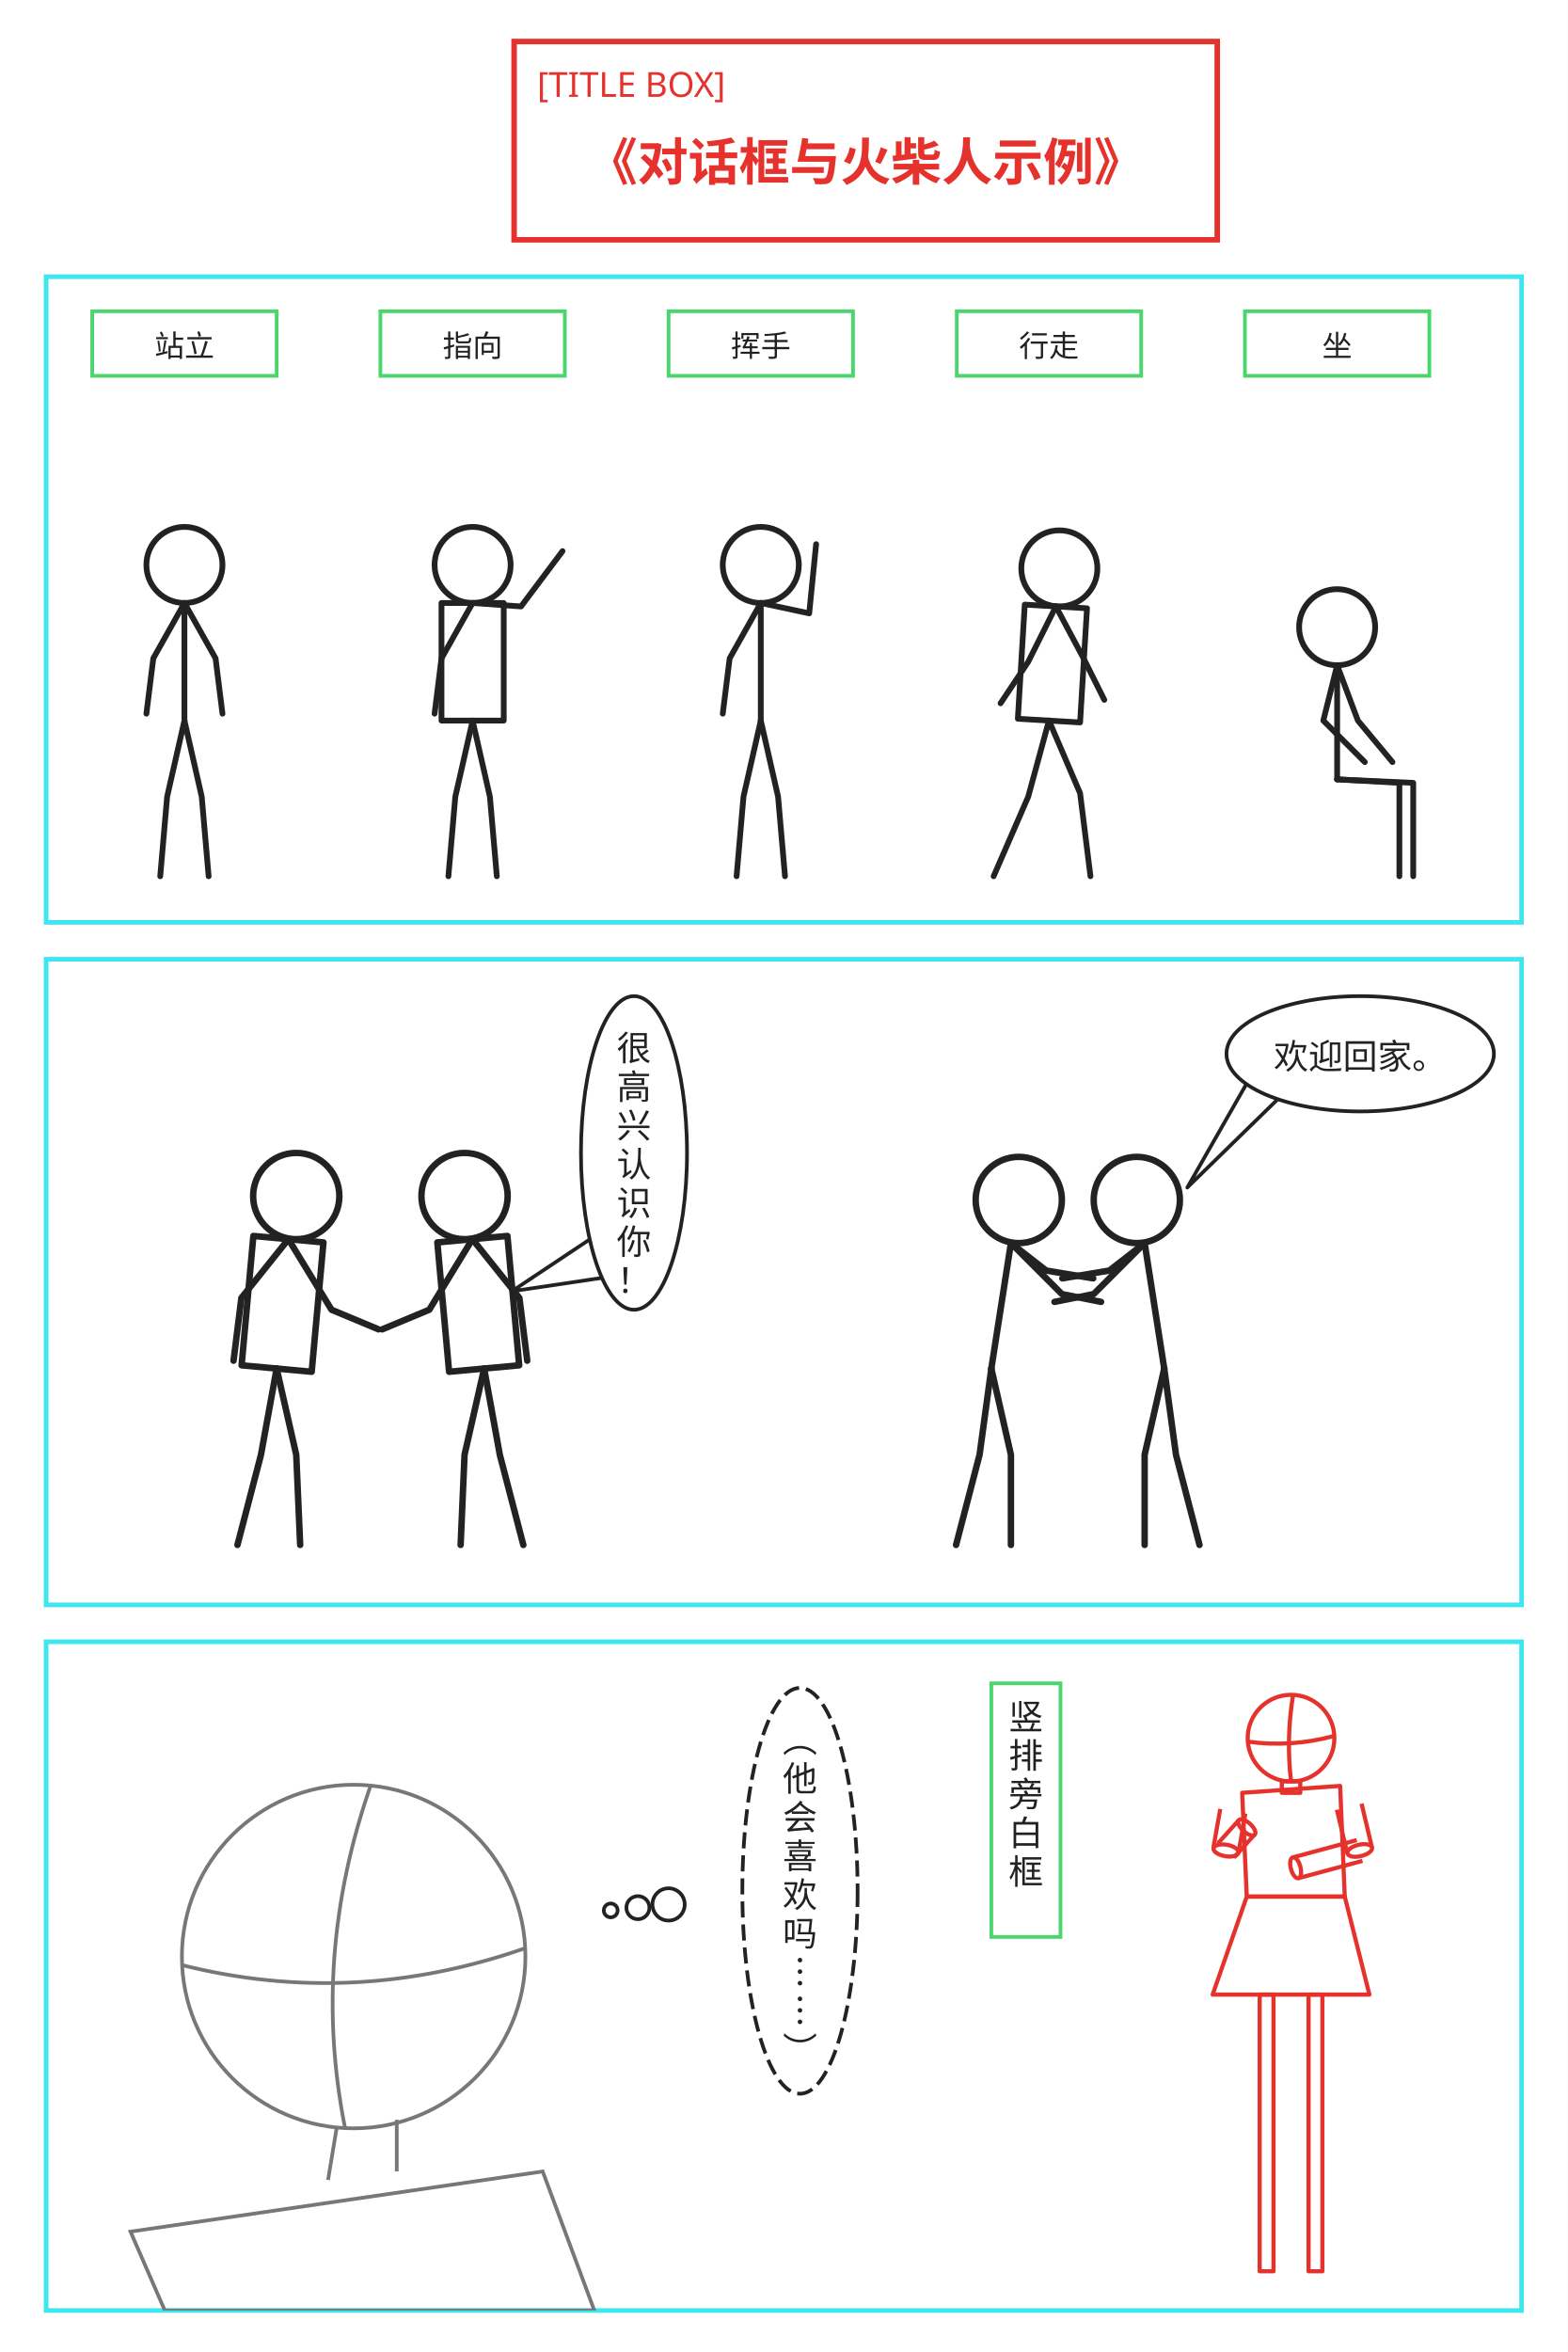
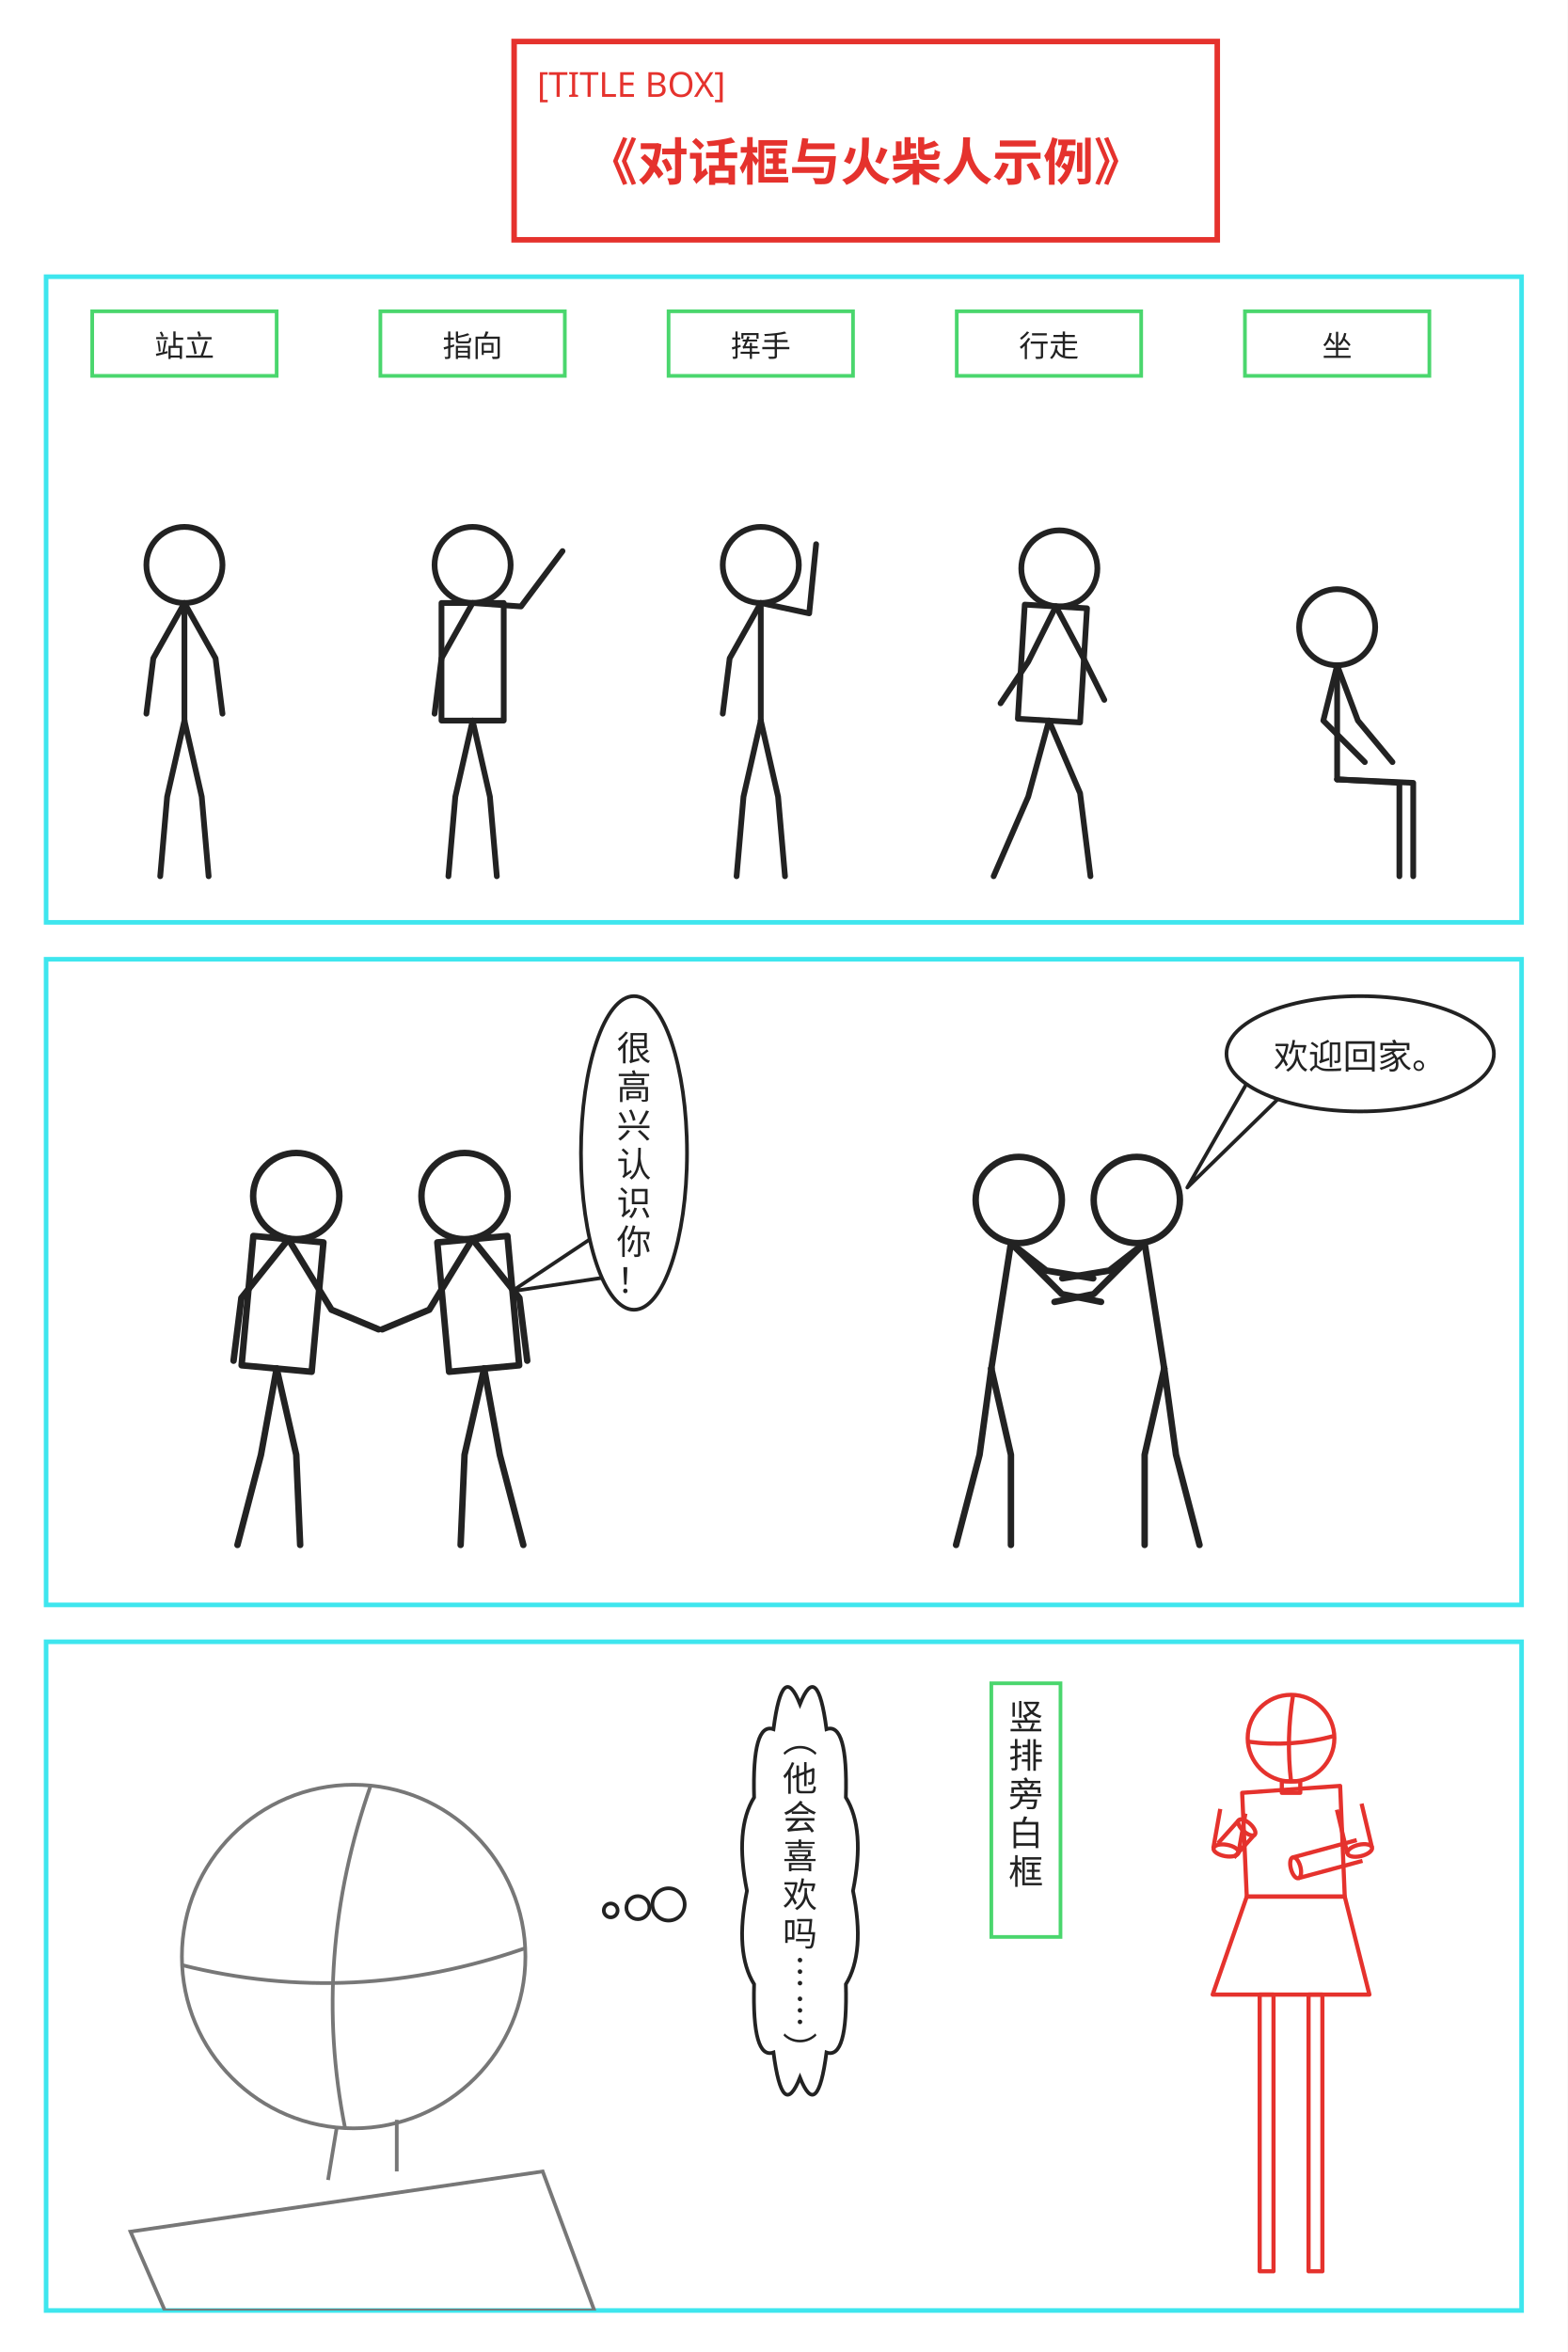
<svg xmlns="http://www.w3.org/2000/svg" width="680" height="1020" viewBox="0 0 680 1020" font-family="'Noto Sans CJK SC','Noto Serif CJK SC','PingFang SC','Microsoft YaHei','Source Han Sans SC',sans-serif">
  <rect width="680" height="1020" fill="#fff" />
  <rect x="20.0" y="120.0" width="640.0" height="280.0" fill="#fff" stroke="#3ee6ee" stroke-width="2" />
  <clipPath id="fc1">
    <rect x="20.0" y="120.0" width="640.0" height="280.0" />
  </clipPath>
  <g clip-path="url(#fc1)">
-     <g data-figure="6c95f3d7-4938-454c-96e3-02a12ad649c2">
+     <g data-figure="20ab92d9-3e43-4163-af58-6867f7bd76a3">
      <circle cx="80.0" cy="245.0" r="16.5" fill="none" stroke="#222222" stroke-width="2.5" stroke-linecap="round" stroke-linejoin="round" />
      <polyline points="80.0,261.5 80.0,312.5" fill="none" stroke="#222222" stroke-width="2.5" stroke-linecap="round" stroke-linejoin="round" />
      <polyline points="80.0,261.5 66.5,285.5 63.5,309.5" fill="none" stroke="#222222" stroke-width="2.5" stroke-linecap="round" stroke-linejoin="round" />
      <polyline points="80.0,261.5 93.5,285.5 96.5,309.5" fill="none" stroke="#222222" stroke-width="2.5" stroke-linecap="round" stroke-linejoin="round" />
      <polyline points="80.0,312.5 72.5,345.5 69.5,380.0" fill="none" stroke="#222222" stroke-width="2.5" stroke-linecap="round" stroke-linejoin="round" />
      <polyline points="80.0,312.5 87.5,345.5 90.5,380.0" fill="none" stroke="#222222" stroke-width="2.5" stroke-linecap="round" stroke-linejoin="round" />
    </g>
-     <g data-figure="6f5b2fe8-dde7-4b2e-ac3d-431fee1e4f1a">
+     <g data-figure="dfa69aba-a9f6-4e58-8901-421220d0df77">
      <circle cx="205.0" cy="245.0" r="16.5" fill="none" stroke="#222222" stroke-width="2.5" stroke-linecap="round" stroke-linejoin="round" />
      <polygon points="191.5,261.5 218.5,261.5 218.5,312.5 191.5,312.5" fill="none" stroke="#222222" stroke-width="2.5" stroke-linecap="round" stroke-linejoin="round" />
      <polyline points="205.0,261.5 191.5,285.5 188.5,309.5" fill="none" stroke="#222222" stroke-width="2.5" stroke-linecap="round" stroke-linejoin="round" />
      <polyline points="205.0,261.5 226.0,263.0 244.0,239.0" fill="none" stroke="#222222" stroke-width="2.5" stroke-linecap="round" stroke-linejoin="round" />
      <polyline points="205.0,312.5 197.5,345.5 194.5,380.0" fill="none" stroke="#222222" stroke-width="2.5" stroke-linecap="round" stroke-linejoin="round" />
      <polyline points="205.0,312.5 212.5,345.5 215.5,380.0" fill="none" stroke="#222222" stroke-width="2.5" stroke-linecap="round" stroke-linejoin="round" />
    </g>
-     <g data-figure="faf141de-7d1f-44cc-aec4-17ca75ea9122">
+     <g data-figure="bddad44f-4bc2-422d-978d-721187a4e28a">
      <circle cx="330.0" cy="245.0" r="16.5" fill="none" stroke="#222222" stroke-width="2.5" stroke-linecap="round" stroke-linejoin="round" />
      <polyline points="330.0,261.5 330.0,312.5" fill="none" stroke="#222222" stroke-width="2.5" stroke-linecap="round" stroke-linejoin="round" />
      <polyline points="330.0,261.5 316.5,285.5 313.5,309.5" fill="none" stroke="#222222" stroke-width="2.5" stroke-linecap="round" stroke-linejoin="round" />
      <polyline points="330.0,261.5 351.0,266.0 354.0,236.0" fill="none" stroke="#222222" stroke-width="2.5" stroke-linecap="round" stroke-linejoin="round" />
      <polyline points="330.0,312.5 322.5,345.5 319.5,380.0" fill="none" stroke="#222222" stroke-width="2.5" stroke-linecap="round" stroke-linejoin="round" />
      <polyline points="330.0,312.5 337.5,345.5 340.5,380.0" fill="none" stroke="#222222" stroke-width="2.5" stroke-linecap="round" stroke-linejoin="round" />
    </g>
-     <g data-figure="65e84dff-0beb-444e-98de-082220359f47">
+     <g data-figure="902c8f38-2fbd-4861-b7d6-352b0836ffc3">
      <circle cx="459.5" cy="246.5" r="16.5" fill="none" stroke="#222222" stroke-width="2.5" stroke-linecap="round" stroke-linejoin="round" />
      <polygon points="444.5,262.2 471.5,263.8 468.5,313.3 441.5,311.7" fill="none" stroke="#222222" stroke-width="2.5" stroke-linecap="round" stroke-linejoin="round" />
      <polyline points="458.0,263.0 446.0,287.0 434.0,305.0" fill="none" stroke="#222222" stroke-width="2.5" stroke-linecap="round" stroke-linejoin="round" />
      <polyline points="458.0,263.0 470.0,285.5 479.0,303.5" fill="none" stroke="#222222" stroke-width="2.5" stroke-linecap="round" stroke-linejoin="round" />
      <polyline points="455.0,312.5 446.0,345.5 431.0,380.0" fill="none" stroke="#222222" stroke-width="2.5" stroke-linecap="round" stroke-linejoin="round" />
      <polyline points="455.0,312.5 468.5,344.0 473.0,380.0" fill="none" stroke="#222222" stroke-width="2.5" stroke-linecap="round" stroke-linejoin="round" />
    </g>
-     <g data-figure="d7099936-3297-464a-9a6a-6a0f28d4caf0">
+     <g data-figure="6d6f070a-47ed-40a3-a982-f05be890598f">
      <circle cx="580.0" cy="272.0" r="16.5" fill="none" stroke="#222222" stroke-width="2.5" stroke-linecap="round" stroke-linejoin="round" />
      <polyline points="580.0,288.5 580.0,338.0" fill="none" stroke="#222222" stroke-width="2.5" stroke-linecap="round" stroke-linejoin="round" />
      <polyline points="580.0,288.5 574.0,312.5 592.0,330.5" fill="none" stroke="#222222" stroke-width="2.5" stroke-linecap="round" stroke-linejoin="round" />
      <polyline points="580.0,288.5 589.0,312.5 604.0,330.5" fill="none" stroke="#222222" stroke-width="2.5" stroke-linecap="round" stroke-linejoin="round" />
      <polyline points="580.0,338.0 607.0,339.5 607.0,380.0" fill="none" stroke="#222222" stroke-width="2.5" stroke-linecap="round" stroke-linejoin="round" />
      <polyline points="580.0,338.0 613.0,339.5 613.0,380.0" fill="none" stroke="#222222" stroke-width="2.5" stroke-linecap="round" stroke-linejoin="round" />
    </g>
  </g>
  <rect x="20.0" y="416.0" width="640.0" height="280.0" fill="#fff" stroke="#3ee6ee" stroke-width="2" />
  <clipPath id="fc2">
    <rect x="20.0" y="416.0" width="640.0" height="280.0" />
  </clipPath>
  <g clip-path="url(#fc2)">
-     <g data-figure="d37a4dae-02c9-4740-b9a1-ef9de598891b">
+     <g data-figure="7fe60a8f-8d4f-48ac-b659-0451501efe5e">
      <circle cx="128.5" cy="518.7" r="18.7" fill="none" stroke="#222222" stroke-width="2.8" stroke-linecap="round" stroke-linejoin="round" />
      <polygon points="109.9,536.0 140.3,538.8 135.2,594.9 104.8,592.1" fill="none" stroke="#222222" stroke-width="2.8" stroke-linecap="round" stroke-linejoin="round" />
      <polyline points="125.1,537.4 104.7,562.9 101.3,590.1" fill="none" stroke="#222222" stroke-width="2.8" stroke-linecap="round" stroke-linejoin="round" />
      <polyline points="125.1,537.4 143.8,568.0 164.2,576.5" fill="none" stroke="#222222" stroke-width="2.8" stroke-linecap="round" stroke-linejoin="round" />
      <polyline points="120.0,593.5 113.2,630.9 103.0,670.0" fill="none" stroke="#222222" stroke-width="2.8" stroke-linecap="round" stroke-linejoin="round" />
      <polyline points="120.0,593.5 128.5,630.9 130.2,670.0" fill="none" stroke="#222222" stroke-width="2.8" stroke-linecap="round" stroke-linejoin="round" />
    </g>
-     <g data-figure="9442f352-ceb9-4a5f-ac3b-cbc372e38902">
+     <g data-figure="ad580bd9-8a7f-4e1b-9720-5556688c158c">
      <circle cx="201.5" cy="518.7" r="18.7" fill="none" stroke="#222222" stroke-width="2.8" stroke-linecap="round" stroke-linejoin="round" />
      <polygon points="189.7,538.8 220.1,536.0 225.2,592.1 194.8,594.9" fill="none" stroke="#222222" stroke-width="2.8" stroke-linecap="round" stroke-linejoin="round" />
      <polyline points="204.9,537.4 225.3,562.9 228.7,590.1" fill="none" stroke="#222222" stroke-width="2.8" stroke-linecap="round" stroke-linejoin="round" />
      <polyline points="204.9,537.4 186.2,568.0 165.8,576.5" fill="none" stroke="#222222" stroke-width="2.8" stroke-linecap="round" stroke-linejoin="round" />
      <polyline points="210.0,593.5 216.8,630.9 227.0,670.0" fill="none" stroke="#222222" stroke-width="2.8" stroke-linecap="round" stroke-linejoin="round" />
      <polyline points="210.0,593.5 201.5,630.9 199.8,670.0" fill="none" stroke="#222222" stroke-width="2.8" stroke-linecap="round" stroke-linejoin="round" />
    </g>
-     <g data-figure="452e642b-c652-4518-9150-1c2ae89f97bf">
+     <g data-figure="4fd33606-b7e9-4a16-89d7-6ca2bf15d62b">
      <circle cx="441.9" cy="520.4" r="18.7" fill="none" stroke="#222222" stroke-width="2.8" stroke-linecap="round" stroke-linejoin="round" />
      <polyline points="438.5,539.1 430.0,593.5" fill="none" stroke="#222222" stroke-width="2.8" stroke-linecap="round" stroke-linejoin="round" />
      <polyline points="438.5,539.1 453.8,551.0 474.2,554.4" fill="none" stroke="#222222" stroke-width="2.8" stroke-linecap="round" stroke-linejoin="round" />
      <polyline points="438.5,539.1 460.6,561.2 477.6,564.6" fill="none" stroke="#222222" stroke-width="2.8" stroke-linecap="round" stroke-linejoin="round" />
      <polyline points="430.0,593.5 424.9,630.9 414.7,670.0" fill="none" stroke="#222222" stroke-width="2.8" stroke-linecap="round" stroke-linejoin="round" />
      <polyline points="430.0,593.5 438.5,630.9 438.5,670.0" fill="none" stroke="#222222" stroke-width="2.8" stroke-linecap="round" stroke-linejoin="round" />
    </g>
-     <g data-figure="26c0c2df-b8d1-4bf2-a30f-407c8fccc3ae">
+     <g data-figure="b5dbd953-6796-49fe-bc96-8b3b6f4bcb35">
      <circle cx="493.1" cy="520.4" r="18.7" fill="none" stroke="#222222" stroke-width="2.8" stroke-linecap="round" stroke-linejoin="round" />
      <polyline points="496.5,539.1 505.0,593.5" fill="none" stroke="#222222" stroke-width="2.8" stroke-linecap="round" stroke-linejoin="round" />
      <polyline points="496.5,539.1 481.2,551.0 460.8,554.4" fill="none" stroke="#222222" stroke-width="2.8" stroke-linecap="round" stroke-linejoin="round" />
      <polyline points="496.5,539.1 474.4,561.2 457.4,564.6" fill="none" stroke="#222222" stroke-width="2.8" stroke-linecap="round" stroke-linejoin="round" />
      <polyline points="505.0,593.5 510.1,630.9 520.3,670.0" fill="none" stroke="#222222" stroke-width="2.8" stroke-linecap="round" stroke-linejoin="round" />
      <polyline points="505.0,593.5 496.5,630.9 496.5,670.0" fill="none" stroke="#222222" stroke-width="2.8" stroke-linecap="round" stroke-linejoin="round" />
    </g>
  </g>
  <rect x="20.0" y="712.0" width="640.0" height="290.0" fill="#fff" stroke="#3ee6ee" stroke-width="2" />
  <clipPath id="fc3">
    <rect x="20.0" y="712.0" width="640.0" height="290.0" />
  </clipPath>
  <g clip-path="url(#fc3)">
-     <g data-figure="62cf3d78-9b69-4504-ab21-0742593b2932">
+     <g data-figure="4b151181-d8d8-4d15-b02d-26123ea7815d">
      <circle cx="153.4" cy="848.5" r="74.5" fill="none" stroke="#777777" stroke-width="1.6" />
      <path d="M78.9 852.2 Q153.4 870.9 228.0 844.8" fill="none" stroke="#777777" stroke-width="1.6" />
      <path d="M160.9 774.0 Q134.8 848.5 149.7 923.0" fill="none" stroke="#777777" stroke-width="1.6" />
      <line x1="146.0" y1="923.0" x2="142.3" y2="945.4" fill="none" stroke="#777777" stroke-width="1.6" />
      <line x1="172.1" y1="919.3" x2="172.1" y2="941.7" fill="none" stroke="#777777" stroke-width="1.6" />
      <polygon points="56.6,967.8 235.4,941.7 257.8,1002.0 71.5,1002.0" fill="none" stroke="#777777" stroke-width="1.6" />
    </g>
-     <g data-figure="3502a4d9-511a-4f1f-960d-196e172fd2bc">
+     <g data-figure="e90ab6ea-87ad-4e23-9b8f-e5a6fc0a1b6f">
      <circle cx="560.0" cy="753.8" r="18.8" fill="none" stroke="#e5322d" stroke-width="1.8" stroke-linejoin="round" />
      <path d="M541.3 755.3 Q560.0 757.9 578.8 752.8" fill="none" stroke="#e5322d" stroke-width="1.8" stroke-linejoin="round" />
      <path d="M560.9 735.0 Q557.8 753.8 560.0 772.5" fill="none" stroke="#e5322d" stroke-width="1.8" stroke-linejoin="round" />
      <rect x="556.0" y="772.5" width="8" height="5.0" fill="none" stroke="#e5322d" stroke-width="1.8" stroke-linejoin="round" />
      <polygon points="538.8,777.5 581.3,774.5 583.3,822.5 540.8,822.5" fill="none" stroke="#e5322d" stroke-width="1.8" stroke-linejoin="round" />
      <line x1="540.2" y1="786.5" x2="537.2" y2="803.5" fill="none" stroke="#e5322d" stroke-width="1.8" stroke-linejoin="round" />
      <line x1="529.3" y1="784.5" x2="526.3" y2="801.5" fill="none" stroke="#e5322d" stroke-width="1.8" stroke-linejoin="round" />
      <ellipse cx="531.8" cy="802.5" rx="2.5" ry="5.5" transform="rotate(100.0 531.8 802.5)" fill="none" stroke="#e5322d" stroke-width="1.8" stroke-linejoin="round" />
      <line x1="528.3" y1="799.4" x2="537.3" y2="789.4" fill="none" stroke="#e5322d" stroke-width="1.8" stroke-linejoin="round" />
      <line x1="535.2" y1="805.6" x2="544.2" y2="795.6" fill="none" stroke="#e5322d" stroke-width="1.8" stroke-linejoin="round" />
      <ellipse cx="540.8" cy="792.5" rx="2.1" ry="4.7" transform="rotate(-48.0 540.8 792.5)" fill="none" stroke="#e5322d" stroke-width="1.8" stroke-linejoin="round" />
      <line x1="590.6" y1="782.2" x2="595.1" y2="801.2" fill="none" stroke="#e5322d" stroke-width="1.8" stroke-linejoin="round" />
      <line x1="579.9" y1="784.8" x2="584.4" y2="803.8" fill="none" stroke="#e5322d" stroke-width="1.8" stroke-linejoin="round" />
      <ellipse cx="589.8" cy="802.5" rx="2.5" ry="5.5" transform="rotate(76.7 589.8 802.5)" fill="none" stroke="#e5322d" stroke-width="1.8" stroke-linejoin="round" />
      <line x1="591.0" y1="807.0" x2="563.2" y2="814.5" fill="none" stroke="#e5322d" stroke-width="1.8" stroke-linejoin="round" />
      <line x1="588.5" y1="798.0" x2="560.8" y2="805.5" fill="none" stroke="#e5322d" stroke-width="1.8" stroke-linejoin="round" />
      <ellipse cx="562.0" cy="810.0" rx="2.1" ry="4.7" transform="rotate(164.9 562.0 810.0)" fill="none" stroke="#e5322d" stroke-width="1.8" stroke-linejoin="round" />
      <polygon points="540.8,822.5 583.3,822.5 594.0,865.0 526.0,865.0" fill="none" stroke="#e5322d" stroke-width="1.8" stroke-linejoin="round" />
      <rect x="546.4" y="865.0" width="6.0" height="120.0" fill="none" stroke="#e5322d" stroke-width="1.8" stroke-linejoin="round" />
      <rect x="567.6" y="865.0" width="6.0" height="120.0" fill="none" stroke="#e5322d" stroke-width="1.8" stroke-linejoin="round" />
    </g>
  </g>
  <rect x="223.0" y="18.0" width="305.0" height="86.0" fill="#fff" stroke="#e5322d" stroke-width="2.4" />
  <text x="233.0" y="42.0" font-size="15" fill="#e5322d" font-family="sans-serif">[TITLE BOX]</text>
  <text x="375.5" y="78.2" font-size="22" text-anchor="middle" fill="#e5322d" font-weight="600">《对话框与火柴人示例》</text>
-   <g data-bubble="dcc2a86c-f6ec-40dd-9f1d-4b7b16285fd9">
+   <g data-bubble="e3294288-025f-4a55-bbd8-9fde1ca352b6" data-fill="opaque">
    <rect x="40.0" y="135.0" width="80.0" height="28.0" fill="#fff" stroke="#4ad66d" stroke-width="1.6" />
    <text x="80.0" y="149.0" font-size="13" text-anchor="middle" dominant-baseline="central" fill="#222222">站立</text>
  </g>
-   <g data-bubble="90251a8c-dd51-4afb-bae5-a2a78de441d9">
+   <g data-bubble="52ca4a38-ba2d-4806-96bf-6c4e11bddef7" data-fill="opaque">
    <rect x="165.0" y="135.0" width="80.0" height="28.0" fill="#fff" stroke="#4ad66d" stroke-width="1.6" />
    <text x="205.0" y="149.0" font-size="13" text-anchor="middle" dominant-baseline="central" fill="#222222">指向</text>
  </g>
-   <g data-bubble="901b5ff1-4248-4205-a70c-463388f91752">
+   <g data-bubble="880586e2-de1a-4548-9353-8817b13656c6" data-fill="opaque">
    <rect x="290.0" y="135.0" width="80.0" height="28.0" fill="#fff" stroke="#4ad66d" stroke-width="1.6" />
    <text x="330.0" y="149.0" font-size="13" text-anchor="middle" dominant-baseline="central" fill="#222222">挥手</text>
  </g>
-   <g data-bubble="78a4564d-3a39-4735-a066-5ac52eaeea37">
+   <g data-bubble="2fa1a1b5-98dc-4feb-8d33-b309cac7a93d" data-fill="opaque">
    <rect x="415.0" y="135.0" width="80.0" height="28.0" fill="#fff" stroke="#4ad66d" stroke-width="1.6" />
    <text x="455.0" y="149.0" font-size="13" text-anchor="middle" dominant-baseline="central" fill="#222222">行走</text>
  </g>
-   <g data-bubble="ff83d5cc-c220-4250-8994-b72bce90d738">
+   <g data-bubble="556e8299-18b4-434b-8d76-0a712a52b079" data-fill="opaque">
    <rect x="540.0" y="135.0" width="80.0" height="28.0" fill="#fff" stroke="#4ad66d" stroke-width="1.6" />
    <text x="580.0" y="149.0" font-size="13" text-anchor="middle" dominant-baseline="central" fill="#222222">坐</text>
  </g>
-   <g data-bubble="abd11ee5-3f8f-457a-ae84-11da5af7becb">
+   <g data-bubble="84a89dad-6e99-47b5-90a6-1ba4b249e684" data-fill="opaque">
    <polygon points="265.0,553.6 222.0,560.0 258.2,535.9" fill="#fff" stroke="#222222" stroke-width="1.6" stroke-linejoin="round" />
    <ellipse cx="275.0" cy="500.0" rx="23.0" ry="68.0" fill="#fff" stroke="#222222" stroke-width="1.6" />
    <polygon points="265.0,553.6 263.6,538.2 258.2,535.9" fill="#fff" stroke="none" />
    <text x="275.0" y="453.4" font-size="15" text-anchor="middle" dominant-baseline="central" fill="#222222">很</text>
    <text x="275.0" y="470.2" font-size="15" text-anchor="middle" dominant-baseline="central" fill="#222222">高</text>
    <text x="275.0" y="487.0" font-size="15" text-anchor="middle" dominant-baseline="central" fill="#222222">兴</text>
    <text x="275.0" y="503.8" font-size="15" text-anchor="middle" dominant-baseline="central" fill="#222222">认</text>
    <text x="275.0" y="520.6" font-size="15" text-anchor="middle" dominant-baseline="central" fill="#222222">识</text>
    <text x="275.0" y="537.4" font-size="15" text-anchor="middle" dominant-baseline="central" fill="#222222">你</text>
    <text x="275.0" y="554.2" font-size="15" text-anchor="middle" dominant-baseline="central" fill="#222222">！</text>
  </g>
-   <g data-bubble="81cbe8a8-f0d3-40e8-872b-b35adcd5c6df">
+   <g data-bubble="ed2f3b62-8d45-462f-9d73-41787ed49ca7" data-fill="opaque">
    <polygon points="556.7,474.3 515.0,515.0 542.7,466.5" fill="#fff" stroke="#222222" stroke-width="1.6" stroke-linejoin="round" />
    <ellipse cx="590.0" cy="457.0" rx="58.0" ry="25.0" fill="#fff" stroke="#222222" stroke-width="1.6" />
    <polygon points="556.7,474.3 555.6,468.5 542.7,466.5" fill="#fff" stroke="none" />
    <text x="590.0" y="457.0" font-size="15" text-anchor="middle" dominant-baseline="central" fill="#222222">欢迎回家。</text>
  </g>
-   <g data-bubble="47ab9bac-8300-4dba-af66-99918ccae5cd">
+   <g data-bubble="5e79c2e0-5102-4d6a-b10c-2a22cc6e6d2f" data-fill="opaque">
    <circle cx="290.0" cy="825.9" r="7" fill="#fff" stroke="#222222" stroke-width="1.6" />
    <circle cx="276.7" cy="827.3" r="5" fill="#fff" stroke="#222222" stroke-width="1.6" />
    <circle cx="264.9" cy="828.5" r="3" fill="#fff" stroke="#222222" stroke-width="1.6" />
-     <ellipse cx="347.0" cy="820.0" rx="25.0" ry="88.0" fill="#fff" stroke="#222222" stroke-width="1.6" stroke-dasharray="7 3" />
+     <path d="M370.0 820.0 Q375.4 846.8 366.9 860.5 Q367.8 893.3 358.5 890.1 Q354.6 920.1 347.0 901.0 Q339.4 920.1 335.5 890.1 Q326.2 893.3 327.1 860.5 Q318.6 846.8 324.0 820.0 Q318.6 793.2 327.1 779.5 Q326.2 746.7 335.5 749.9 Q339.4 719.9 347.0 739.0 Q354.6 719.9 358.5 749.9 Q367.8 746.7 366.9 779.5 Q375.4 793.2 370.0 820.0Z" fill="#fff" stroke="#222222" stroke-width="1.6" />
    <text x="347.0" y="753.4" font-size="15" text-anchor="middle" dominant-baseline="central" fill="#222222">︵</text>
    <text x="347.0" y="770.2" font-size="15" text-anchor="middle" dominant-baseline="central" fill="#222222">他</text>
    <text x="347.0" y="787.0" font-size="15" text-anchor="middle" dominant-baseline="central" fill="#222222">会</text>
    <text x="347.0" y="803.8" font-size="15" text-anchor="middle" dominant-baseline="central" fill="#222222">喜</text>
    <text x="347.0" y="820.6" font-size="15" text-anchor="middle" dominant-baseline="central" fill="#222222">欢</text>
    <text x="347.0" y="837.4" font-size="15" text-anchor="middle" dominant-baseline="central" fill="#222222">吗</text>
    <text x="347.0" y="854.2" font-size="15" text-anchor="middle" dominant-baseline="central" fill="#222222">︙</text>
    <text x="347.0" y="871.0" font-size="15" text-anchor="middle" dominant-baseline="central" fill="#222222">︙</text>
    <text x="347.0" y="887.8" font-size="15" text-anchor="middle" dominant-baseline="central" fill="#222222">︶</text>
  </g>
-   <g data-bubble="e56042da-c04f-46cc-a723-7a7758f098bc">
+   <g data-bubble="5a089d4b-ded0-4a86-89c9-83a3b29ecb7a" data-fill="opaque">
    <rect x="430.0" y="730.0" width="30.0" height="110.0" fill="#fff" stroke="#4ad66d" stroke-width="1.6" />
    <text x="445.0" y="743.4" font-size="15" text-anchor="middle" dominant-baseline="central" fill="#222222">竖</text>
    <text x="445.0" y="760.2" font-size="15" text-anchor="middle" dominant-baseline="central" fill="#222222">排</text>
    <text x="445.0" y="777.0" font-size="15" text-anchor="middle" dominant-baseline="central" fill="#222222">旁</text>
    <text x="445.0" y="793.8" font-size="15" text-anchor="middle" dominant-baseline="central" fill="#222222">白</text>
    <text x="445.0" y="810.6" font-size="15" text-anchor="middle" dominant-baseline="central" fill="#222222">框</text>
  </g>
</svg>
